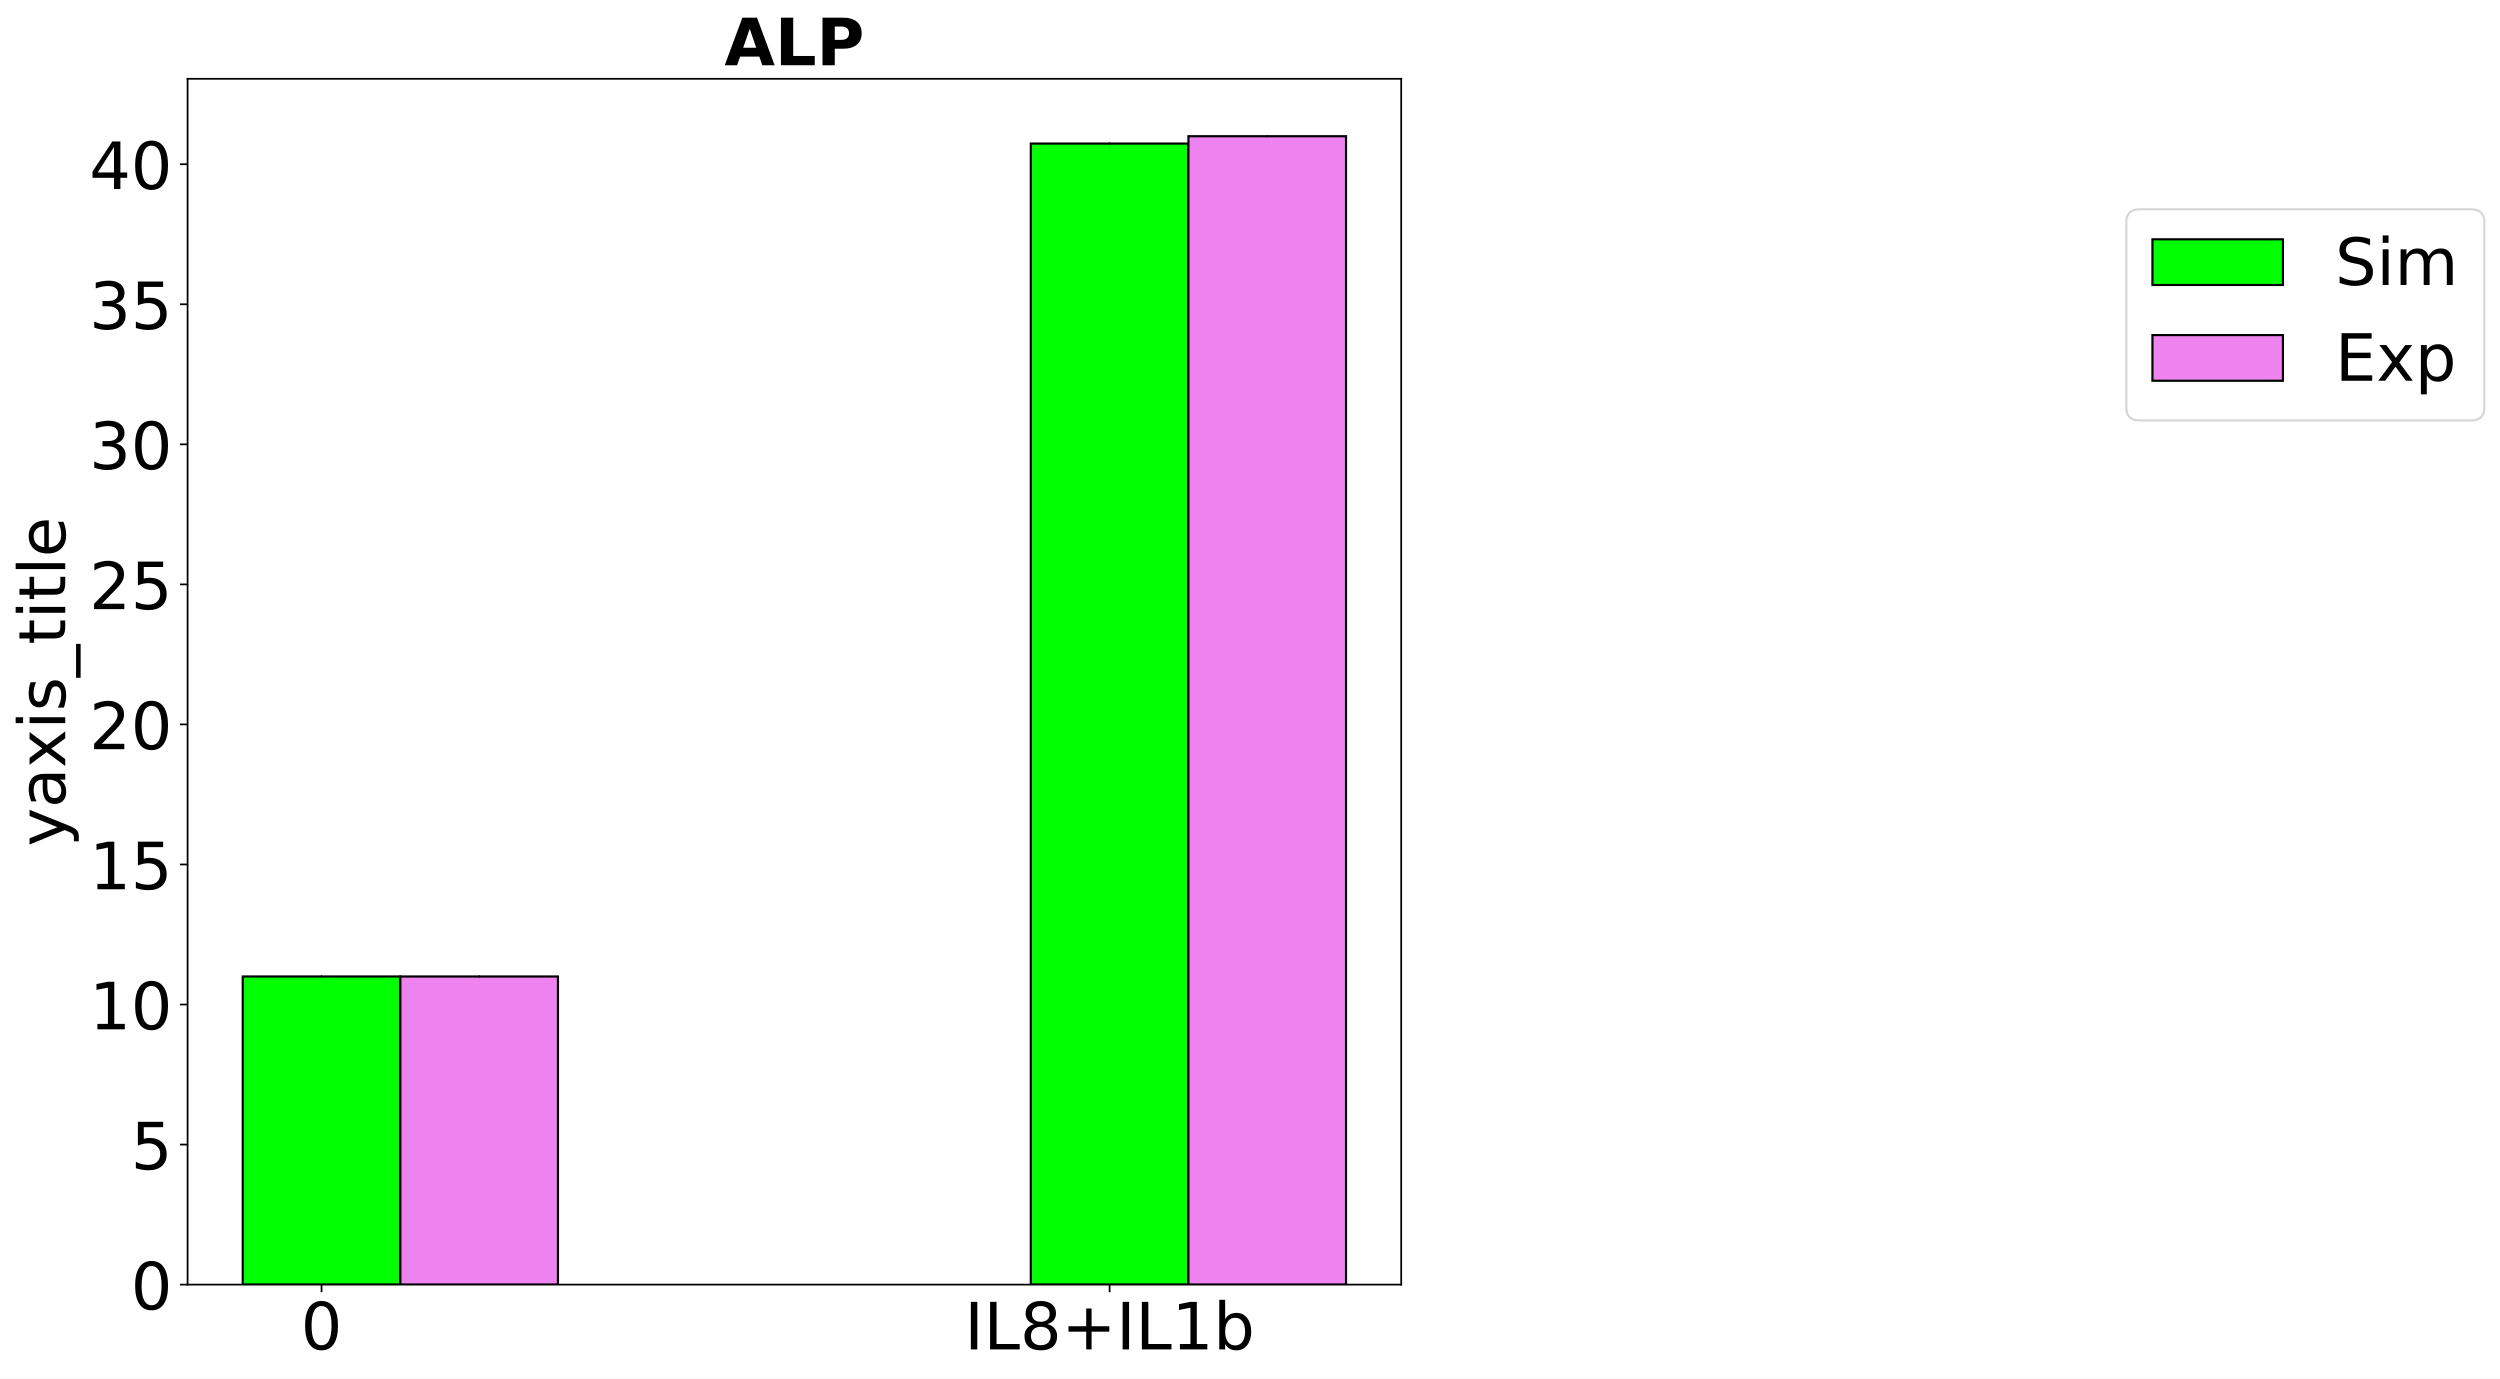
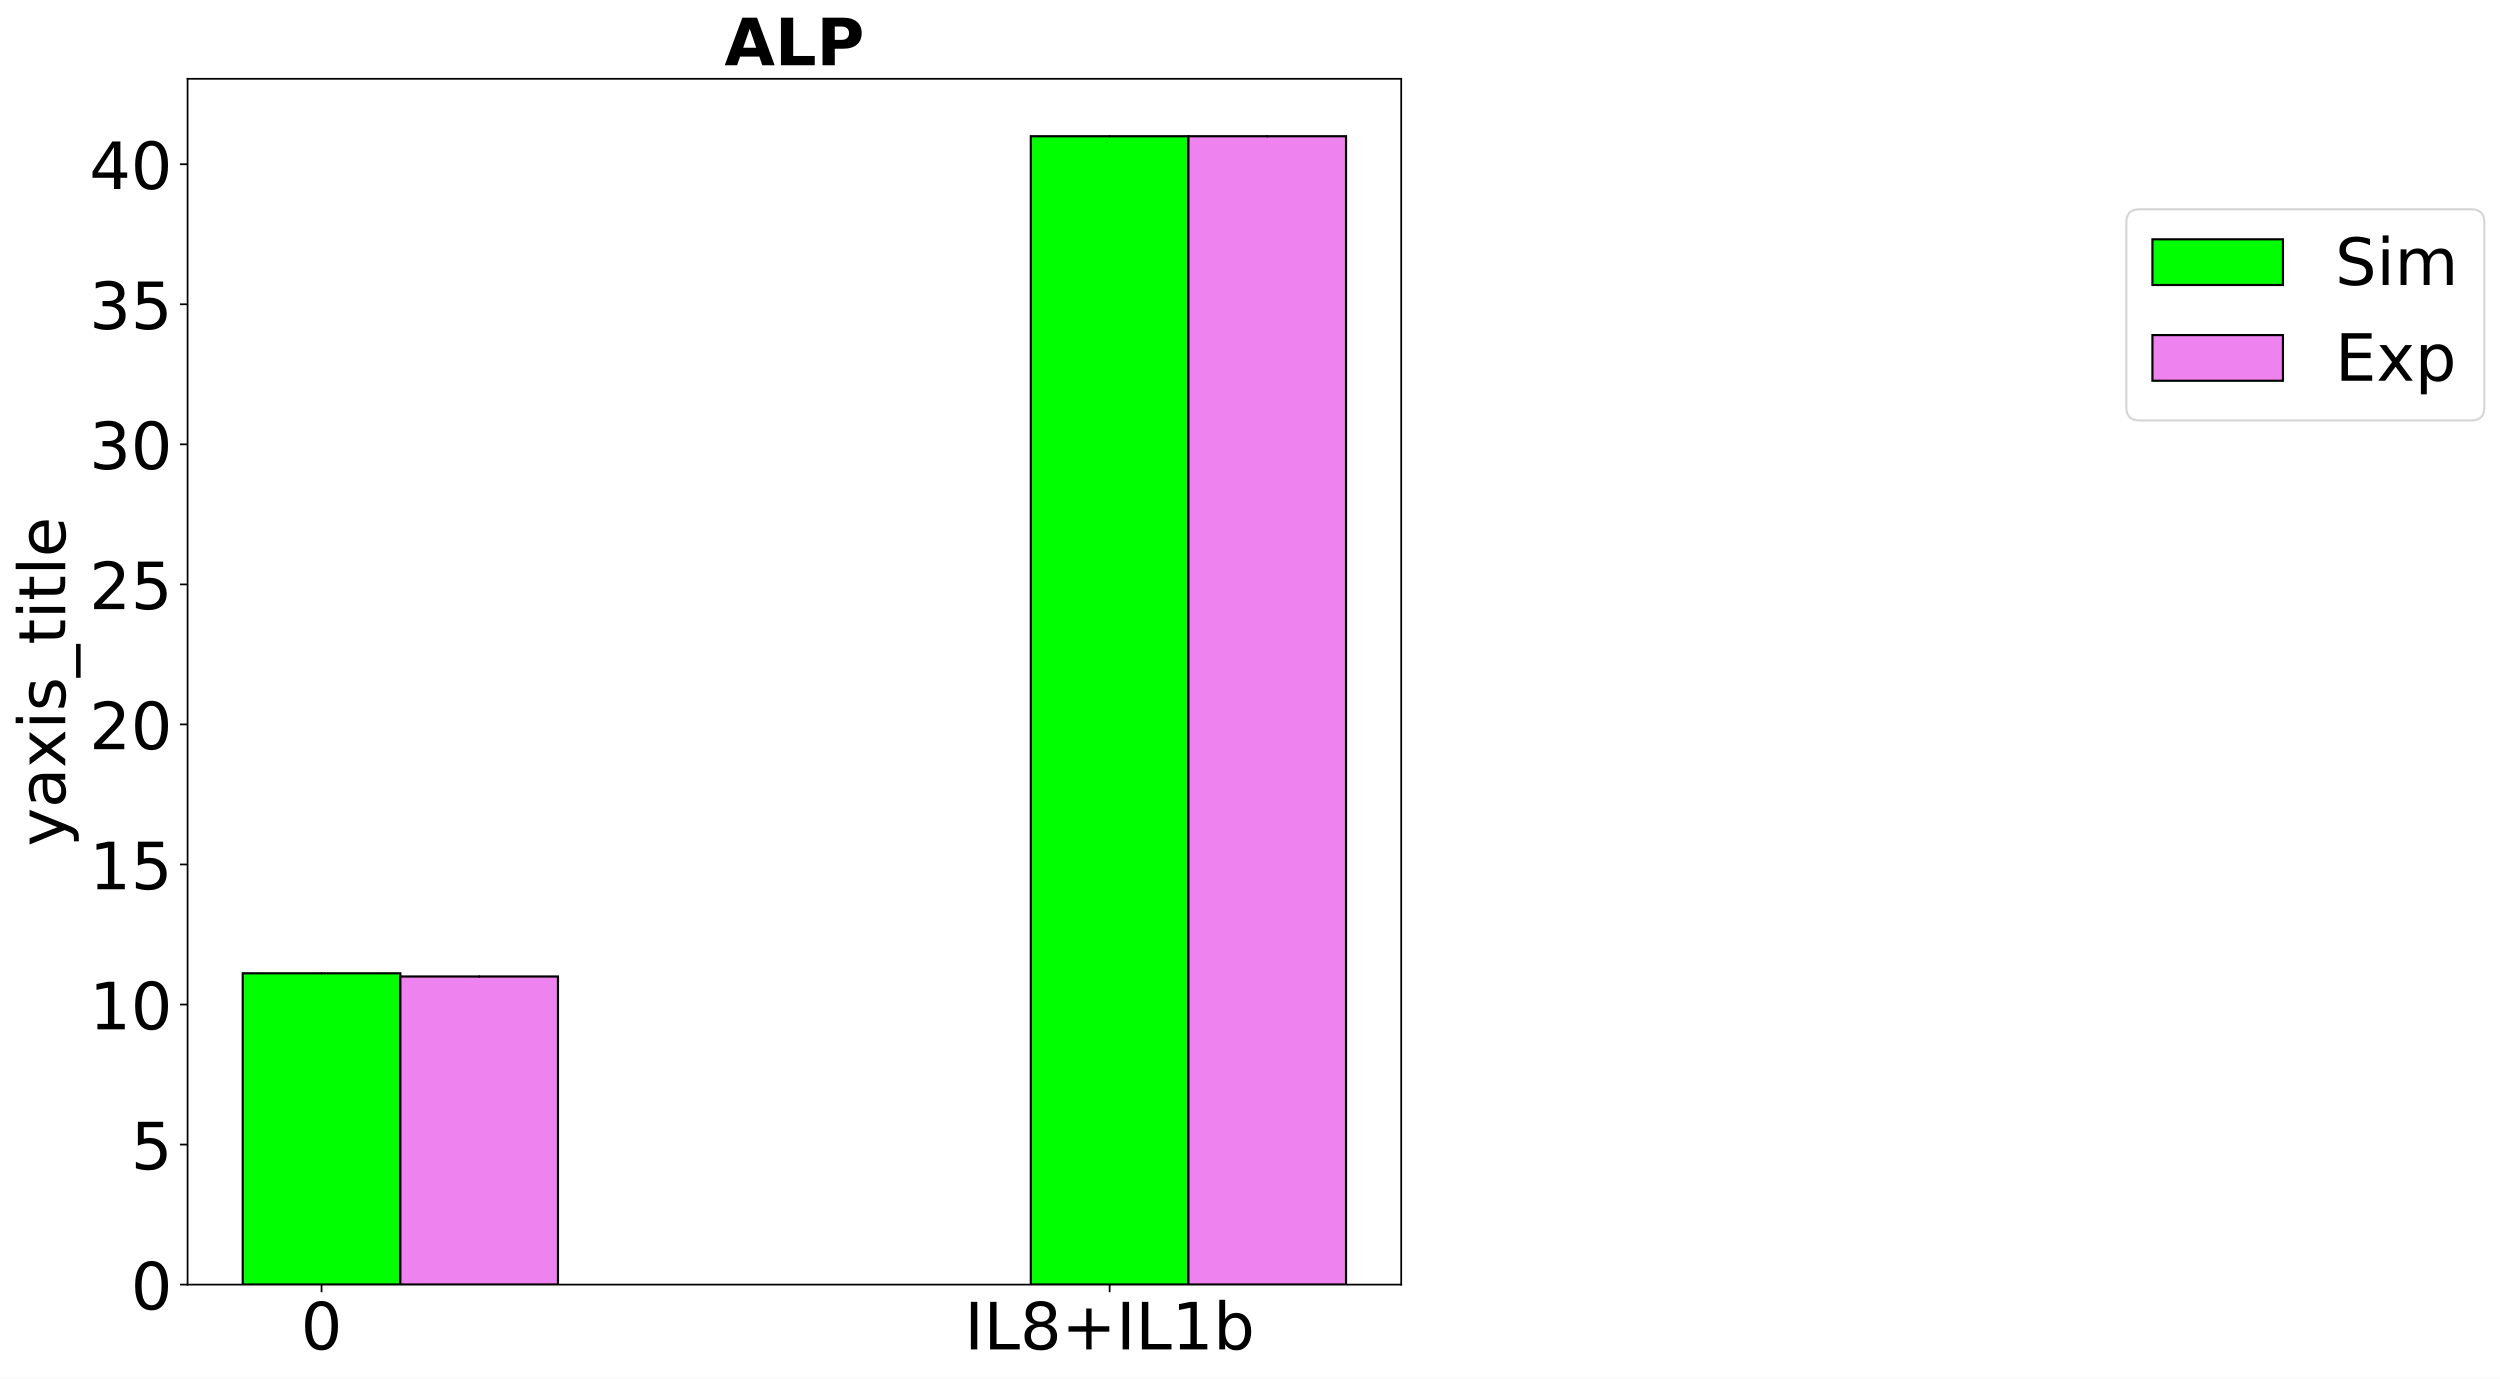
<svg xmlns="http://www.w3.org/2000/svg" xmlns:xlink="http://www.w3.org/1999/xlink" height="633.869pt" version="1.1" viewBox="0 0 1149.444 633.869" width="1149.444pt">
  <defs>
    <style type="text/css">
*{stroke-linecap:butt;stroke-linejoin:round;}
  </style>
  </defs>
  <g id="figure_1">
    <g id="patch_1">
      <path d="M 0 633.869  L 1149.444 633.869  L 1149.444 0  L 0 0  z " style="fill:#ffffff;" />
    </g>
    <g id="axes_1">
      <g id="patch_2">
        <path d="M 86.244 590.634  L 644.244 590.634  L 644.244 36.234  L 86.244 36.234  z " style="fill:#ffffff;" />
      </g>
      <g id="patch_3">
-         <path clip-path="url(#p5880a00f4c)" d="M 111.607 590.634  L 184.075 590.634  L 184.075 448.976  L 111.607 448.976  z " style="fill:#00ff00;stroke:#000000;stroke-linejoin:miter;" />
+         <path clip-path="url(#p86b3fb13e9)" d="M 111.607 590.634  L 184.075 590.634  L 184.075 447.493  L 111.607 447.493  z " style="fill:#00ff00;stroke:#000000;stroke-linejoin:miter;" />
      </g>
      <g id="patch_4">
-         <path clip-path="url(#p5880a00f4c)" d="M 473.945 590.634  L 546.413 590.634  L 546.413 66.008  L 473.945 66.008  z " style="fill:#00ff00;stroke:#000000;stroke-linejoin:miter;" />
+         <path clip-path="url(#p86b3fb13e9)" d="M 473.945 590.634  L 546.413 590.634  L 546.413 62.634  L 473.945 62.634  z " style="fill:#00ff00;stroke:#000000;stroke-linejoin:miter;" />
      </g>
      <g id="patch_5">
-         <path clip-path="url(#p5880a00f4c)" d="M 184.075 590.634  L 256.542 590.634  L 256.542 448.976  L 184.075 448.976  z " style="fill:#ee82ee;stroke:#000000;stroke-linejoin:miter;" />
+         <path clip-path="url(#p86b3fb13e9)" d="M 184.075 590.634  L 256.542 590.634  L 256.542 448.976  L 184.075 448.976  z " style="fill:#ee82ee;stroke:#000000;stroke-linejoin:miter;" />
      </g>
      <g id="patch_6">
-         <path clip-path="url(#p5880a00f4c)" d="M 546.413 590.634  L 618.88 590.634  L 618.88 62.634  L 546.413 62.634  z " style="fill:#ee82ee;stroke:#000000;stroke-linejoin:miter;" />
+         <path clip-path="url(#p86b3fb13e9)" d="M 546.413 590.634  L 618.88 590.634  L 618.88 62.634  L 546.413 62.634  z " style="fill:#ee82ee;stroke:#000000;stroke-linejoin:miter;" />
      </g>
      <g id="matplotlib.axis_1">
        <g id="xtick_1">
          <g id="line2d_1">
            <defs>
-               <path d="M 0 0  L 0 3.5  " id="ma3cef5a68c" style="stroke:#000000;stroke-width:0.8;" />
-             </defs>
-             <g>
-               <use style="stroke:#000000;stroke-width:0.8;" x="147.841" xlink:href="#ma3cef5a68c" y="590.634" />
+               <path d="M 0 0  L 0 3.5  " id="m8bf1acd231" style="stroke:#000000;stroke-width:0.8;" />
+             </defs>
+             <g>
+               <use style="stroke:#000000;stroke-width:0.8;" x="147.841" xlink:href="#m8bf1acd231" y="590.634" />
            </g>
          </g>
          <g id="text_1">
            <defs>
              <path d="M 31.781 66.406  Q 24.172 66.406 20.328 58.906  Q 16.5 51.422 16.5 36.375  Q 16.5 21.391 20.328 13.891  Q 24.172 6.391 31.781 6.391  Q 39.453 6.391 43.281 13.891  Q 47.125 21.391 47.125 36.375  Q 47.125 51.422 43.281 58.906  Q 39.453 66.406 31.781 66.406  z M 31.781 74.219  Q 44.047 74.219 50.516 64.516  Q 56.984 54.828 56.984 36.375  Q 56.984 17.969 50.516 8.266  Q 44.047 -1.422 31.781 -1.422  Q 19.531 -1.422 13.062 8.266  Q 6.594 17.969 6.594 36.375  Q 6.594 54.828 13.062 64.516  Q 19.531 74.219 31.781 74.219  z " id="DejaVuSans-48" />
            </defs>
            <g transform="translate(138.2974 620.4297)scale(0.3 -0.3)">
              <use xlink:href="#DejaVuSans-48" />
            </g>
          </g>
        </g>
        <g id="xtick_2">
          <g id="line2d_2">
            <g>
-               <use style="stroke:#000000;stroke-width:0.8;" x="510.179" xlink:href="#ma3cef5a68c" y="590.634" />
+               <use style="stroke:#000000;stroke-width:0.8;" x="510.179" xlink:href="#m8bf1acd231" y="590.634" />
            </g>
          </g>
          <g id="text_2">
            <defs>
              <path d="M 9.812 72.906  L 19.672 72.906  L 19.672 0  L 9.812 0  z " id="DejaVuSans-73" />
              <path d="M 9.812 72.906  L 19.672 72.906  L 19.672 8.297  L 55.172 8.297  L 55.172 0  L 9.812 0  z " id="DejaVuSans-76" />
              <path d="M 31.781 34.625  Q 24.75 34.625 20.719 30.859  Q 16.703 27.094 16.703 20.516  Q 16.703 13.922 20.719 10.156  Q 24.75 6.391 31.781 6.391  Q 38.812 6.391 42.859 10.172  Q 46.922 13.969 46.922 20.516  Q 46.922 27.094 42.891 30.859  Q 38.875 34.625 31.781 34.625  z M 21.922 38.812  Q 15.578 40.375 12.031 44.719  Q 8.5 49.078 8.5 55.328  Q 8.5 64.062 14.719 69.141  Q 20.953 74.219 31.781 74.219  Q 42.672 74.219 48.875 69.141  Q 55.078 64.062 55.078 55.328  Q 55.078 49.078 51.531 44.719  Q 48 40.375 41.703 38.812  Q 48.828 37.156 52.797 32.312  Q 56.781 27.484 56.781 20.516  Q 56.781 9.906 50.312 4.234  Q 43.844 -1.422 31.781 -1.422  Q 19.734 -1.422 13.25 4.234  Q 6.781 9.906 6.781 20.516  Q 6.781 27.484 10.781 32.312  Q 14.797 37.156 21.922 38.812  z M 18.312 54.391  Q 18.312 48.734 21.844 45.562  Q 25.391 42.391 31.781 42.391  Q 38.141 42.391 41.719 45.562  Q 45.312 48.734 45.312 54.391  Q 45.312 60.062 41.719 63.234  Q 38.141 66.406 31.781 66.406  Q 25.391 66.406 21.844 63.234  Q 18.312 60.062 18.312 54.391  z " id="DejaVuSans-56" />
              <path d="M 46 62.703  L 46 35.5  L 73.188 35.5  L 73.188 27.203  L 46 27.203  L 46 0  L 37.797 0  L 37.797 27.203  L 10.594 27.203  L 10.594 35.5  L 37.797 35.5  L 37.797 62.703  z " id="DejaVuSans-43" />
              <path d="M 12.406 8.297  L 28.516 8.297  L 28.516 63.922  L 10.984 60.406  L 10.984 69.391  L 28.422 72.906  L 38.281 72.906  L 38.281 8.297  L 54.391 8.297  L 54.391 0  L 12.406 0  z " id="DejaVuSans-49" />
              <path d="M 48.688 27.297  Q 48.688 37.203 44.609 42.844  Q 40.531 48.484 33.406 48.484  Q 26.266 48.484 22.188 42.844  Q 18.109 37.203 18.109 27.297  Q 18.109 17.391 22.188 11.75  Q 26.266 6.109 33.406 6.109  Q 40.531 6.109 44.609 11.75  Q 48.688 17.391 48.688 27.297  z M 18.109 46.391  Q 20.953 51.266 25.266 53.625  Q 29.594 56 35.594 56  Q 45.562 56 51.781 48.094  Q 58.016 40.188 58.016 27.297  Q 58.016 14.406 51.781 6.484  Q 45.562 -1.422 35.594 -1.422  Q 29.594 -1.422 25.266 0.953  Q 20.953 3.328 18.109 8.203  L 18.109 0  L 9.078 0  L 9.078 75.984  L 18.109 75.984  z " id="DejaVuSans-98" />
            </defs>
            <g transform="translate(443.4335 620.4297)scale(0.3 -0.3)">
              <use xlink:href="#DejaVuSans-73" />
              <use x="29.492" xlink:href="#DejaVuSans-76" />
              <use x="85.205" xlink:href="#DejaVuSans-56" />
              <use x="148.828" xlink:href="#DejaVuSans-43" />
              <use x="232.617" xlink:href="#DejaVuSans-73" />
              <use x="262.109" xlink:href="#DejaVuSans-76" />
              <use x="317.822" xlink:href="#DejaVuSans-49" />
              <use x="381.445" xlink:href="#DejaVuSans-98" />
            </g>
          </g>
        </g>
      </g>
      <g id="matplotlib.axis_2">
        <g id="ytick_1">
          <g id="line2d_3">
            <defs>
-               <path d="M 0 0  L -3.5 0  " id="mae40d7e0eb" style="stroke:#000000;stroke-width:0.8;" />
-             </defs>
-             <g>
-               <use style="stroke:#000000;stroke-width:0.8;" x="86.244" xlink:href="#mae40d7e0eb" y="590.634" />
+               <path d="M 0 0  L -3.5 0  " id="m0c76cf3243" style="stroke:#000000;stroke-width:0.8;" />
+             </defs>
+             <g>
+               <use style="stroke:#000000;stroke-width:0.8;" x="86.244" xlink:href="#m0c76cf3243" y="590.634" />
            </g>
          </g>
          <g id="text_3">
            <g transform="translate(60.15625 602.032)scale(0.3 -0.3)">
              <use xlink:href="#DejaVuSans-48" />
            </g>
          </g>
        </g>
        <g id="ytick_2">
          <g id="line2d_4">
            <g>
-               <use style="stroke:#000000;stroke-width:0.8;" x="86.244" xlink:href="#mae40d7e0eb" y="526.244" />
+               <use style="stroke:#000000;stroke-width:0.8;" x="86.244" xlink:href="#m0c76cf3243" y="526.244" />
            </g>
          </g>
          <g id="text_4">
            <defs>
              <path d="M 10.797 72.906  L 49.516 72.906  L 49.516 64.594  L 19.828 64.594  L 19.828 46.734  Q 21.969 47.469 24.109 47.828  Q 26.266 48.188 28.422 48.188  Q 40.625 48.188 47.75 41.5  Q 54.891 34.812 54.891 23.391  Q 54.891 11.625 47.562 5.094  Q 40.234 -1.422 26.906 -1.422  Q 22.312 -1.422 17.547 -0.641  Q 12.797 0.141 7.719 1.703  L 7.719 11.625  Q 12.109 9.234 16.797 8.062  Q 21.484 6.891 26.703 6.891  Q 35.156 6.891 40.078 11.328  Q 45.016 15.766 45.016 23.391  Q 45.016 31 40.078 35.438  Q 35.156 39.891 26.703 39.891  Q 22.75 39.891 18.812 39.016  Q 14.891 38.141 10.797 36.281  z " id="DejaVuSans-53" />
            </defs>
            <g transform="translate(60.15625 537.6418)scale(0.3 -0.3)">
              <use xlink:href="#DejaVuSans-53" />
            </g>
          </g>
        </g>
        <g id="ytick_3">
          <g id="line2d_5">
            <g>
-               <use style="stroke:#000000;stroke-width:0.8;" x="86.244" xlink:href="#mae40d7e0eb" y="461.854" />
+               <use style="stroke:#000000;stroke-width:0.8;" x="86.244" xlink:href="#m0c76cf3243" y="461.854" />
            </g>
          </g>
          <g id="text_5">
            <g transform="translate(41.06875 473.2515)scale(0.3 -0.3)">
              <use xlink:href="#DejaVuSans-49" />
              <use x="63.623" xlink:href="#DejaVuSans-48" />
            </g>
          </g>
        </g>
        <g id="ytick_4">
          <g id="line2d_6">
            <g>
-               <use style="stroke:#000000;stroke-width:0.8;" x="86.244" xlink:href="#mae40d7e0eb" y="397.464" />
+               <use style="stroke:#000000;stroke-width:0.8;" x="86.244" xlink:href="#m0c76cf3243" y="397.464" />
            </g>
          </g>
          <g id="text_6">
            <g transform="translate(41.06875 408.8613)scale(0.3 -0.3)">
              <use xlink:href="#DejaVuSans-49" />
              <use x="63.623" xlink:href="#DejaVuSans-53" />
            </g>
          </g>
        </g>
        <g id="ytick_5">
          <g id="line2d_7">
            <g>
-               <use style="stroke:#000000;stroke-width:0.8;" x="86.244" xlink:href="#mae40d7e0eb" y="333.073" />
+               <use style="stroke:#000000;stroke-width:0.8;" x="86.244" xlink:href="#m0c76cf3243" y="333.073" />
            </g>
          </g>
          <g id="text_7">
            <defs>
              <path d="M 19.188 8.297  L 53.609 8.297  L 53.609 0  L 7.328 0  L 7.328 8.297  Q 12.938 14.109 22.625 23.891  Q 32.328 33.688 34.812 36.531  Q 39.547 41.844 41.422 45.531  Q 43.312 49.219 43.312 52.781  Q 43.312 58.594 39.234 62.25  Q 35.156 65.922 28.609 65.922  Q 23.969 65.922 18.812 64.312  Q 13.672 62.703 7.812 59.422  L 7.812 69.391  Q 13.766 71.781 18.938 73  Q 24.125 74.219 28.422 74.219  Q 39.75 74.219 46.484 68.547  Q 53.219 62.891 53.219 53.422  Q 53.219 48.922 51.531 44.891  Q 49.859 40.875 45.406 35.406  Q 44.188 33.984 37.641 27.219  Q 31.109 20.453 19.188 8.297  z " id="DejaVuSans-50" />
            </defs>
            <g transform="translate(41.06875 344.4711)scale(0.3 -0.3)">
              <use xlink:href="#DejaVuSans-50" />
              <use x="63.623" xlink:href="#DejaVuSans-48" />
            </g>
          </g>
        </g>
        <g id="ytick_6">
          <g id="line2d_8">
            <g>
-               <use style="stroke:#000000;stroke-width:0.8;" x="86.244" xlink:href="#mae40d7e0eb" y="268.683" />
+               <use style="stroke:#000000;stroke-width:0.8;" x="86.244" xlink:href="#m0c76cf3243" y="268.683" />
            </g>
          </g>
          <g id="text_8">
            <g transform="translate(41.06875 280.0808)scale(0.3 -0.3)">
              <use xlink:href="#DejaVuSans-50" />
              <use x="63.623" xlink:href="#DejaVuSans-53" />
            </g>
          </g>
        </g>
        <g id="ytick_7">
          <g id="line2d_9">
            <g>
-               <use style="stroke:#000000;stroke-width:0.8;" x="86.244" xlink:href="#mae40d7e0eb" y="204.293" />
+               <use style="stroke:#000000;stroke-width:0.8;" x="86.244" xlink:href="#m0c76cf3243" y="204.293" />
            </g>
          </g>
          <g id="text_9">
            <defs>
              <path d="M 40.578 39.312  Q 47.656 37.797 51.625 33  Q 55.609 28.219 55.609 21.188  Q 55.609 10.406 48.188 4.484  Q 40.766 -1.422 27.094 -1.422  Q 22.516 -1.422 17.656 -0.516  Q 12.797 0.391 7.625 2.203  L 7.625 11.719  Q 11.719 9.328 16.594 8.109  Q 21.484 6.891 26.812 6.891  Q 36.078 6.891 40.938 10.547  Q 45.797 14.203 45.797 21.188  Q 45.797 27.641 41.281 31.266  Q 36.766 34.906 28.719 34.906  L 20.219 34.906  L 20.219 43.016  L 29.109 43.016  Q 36.375 43.016 40.234 45.922  Q 44.094 48.828 44.094 54.297  Q 44.094 59.906 40.109 62.906  Q 36.141 65.922 28.719 65.922  Q 24.656 65.922 20.016 65.031  Q 15.375 64.156 9.812 62.312  L 9.812 71.094  Q 15.438 72.656 20.344 73.438  Q 25.25 74.219 29.594 74.219  Q 40.828 74.219 47.359 69.109  Q 53.906 64.016 53.906 55.328  Q 53.906 49.266 50.438 45.094  Q 46.969 40.922 40.578 39.312  z " id="DejaVuSans-51" />
            </defs>
            <g transform="translate(41.06875 215.6906)scale(0.3 -0.3)">
              <use xlink:href="#DejaVuSans-51" />
              <use x="63.623" xlink:href="#DejaVuSans-48" />
            </g>
          </g>
        </g>
        <g id="ytick_8">
          <g id="line2d_10">
            <g>
-               <use style="stroke:#000000;stroke-width:0.8;" x="86.244" xlink:href="#mae40d7e0eb" y="139.903" />
+               <use style="stroke:#000000;stroke-width:0.8;" x="86.244" xlink:href="#m0c76cf3243" y="139.903" />
            </g>
          </g>
          <g id="text_10">
            <g transform="translate(41.06875 151.3003)scale(0.3 -0.3)">
              <use xlink:href="#DejaVuSans-51" />
              <use x="63.623" xlink:href="#DejaVuSans-53" />
            </g>
          </g>
        </g>
        <g id="ytick_9">
          <g id="line2d_11">
            <g>
-               <use style="stroke:#000000;stroke-width:0.8;" x="86.244" xlink:href="#mae40d7e0eb" y="75.512" />
+               <use style="stroke:#000000;stroke-width:0.8;" x="86.244" xlink:href="#m0c76cf3243" y="75.512" />
            </g>
          </g>
          <g id="text_11">
            <defs>
              <path d="M 37.797 64.312  L 12.891 25.391  L 37.797 25.391  z M 35.203 72.906  L 47.609 72.906  L 47.609 25.391  L 58.016 25.391  L 58.016 17.188  L 47.609 17.188  L 47.609 0  L 37.797 0  L 37.797 17.188  L 4.891 17.188  L 4.891 26.703  z " id="DejaVuSans-52" />
            </defs>
            <g transform="translate(41.06875 86.91008)scale(0.3 -0.3)">
              <use xlink:href="#DejaVuSans-52" />
              <use x="63.623" xlink:href="#DejaVuSans-48" />
            </g>
          </g>
        </g>
        <g id="text_12">
          <defs>
            <path d="M 32.172 -5.078  Q 28.375 -14.844 24.75 -17.812  Q 21.141 -20.797 15.094 -20.797  L 7.906 -20.797  L 7.906 -13.281  L 13.188 -13.281  Q 16.891 -13.281 18.938 -11.516  Q 21 -9.766 23.484 -3.219  L 25.094 0.875  L 2.984 54.688  L 12.5 54.688  L 29.594 11.922  L 46.688 54.688  L 56.203 54.688  z " id="DejaVuSans-121" />
            <path d="M 34.281 27.484  Q 23.391 27.484 19.188 25  Q 14.984 22.516 14.984 16.5  Q 14.984 11.719 18.141 8.906  Q 21.297 6.109 26.703 6.109  Q 34.188 6.109 38.703 11.406  Q 43.219 16.703 43.219 25.484  L 43.219 27.484  z M 52.203 31.203  L 52.203 0  L 43.219 0  L 43.219 8.297  Q 40.141 3.328 35.547 0.953  Q 30.953 -1.422 24.312 -1.422  Q 15.922 -1.422 10.953 3.297  Q 6 8.016 6 15.922  Q 6 25.141 12.172 29.828  Q 18.359 34.516 30.609 34.516  L 43.219 34.516  L 43.219 35.406  Q 43.219 41.609 39.141 45  Q 35.062 48.391 27.688 48.391  Q 23 48.391 18.547 47.266  Q 14.109 46.141 10.016 43.891  L 10.016 52.203  Q 14.938 54.109 19.578 55.047  Q 24.219 56 28.609 56  Q 40.484 56 46.344 49.844  Q 52.203 43.703 52.203 31.203  z " id="DejaVuSans-97" />
            <path d="M 54.891 54.688  L 35.109 28.078  L 55.906 0  L 45.312 0  L 29.391 21.484  L 13.484 0  L 2.875 0  L 24.125 28.609  L 4.688 54.688  L 15.281 54.688  L 29.781 35.203  L 44.281 54.688  z " id="DejaVuSans-120" />
            <path d="M 9.422 54.688  L 18.406 54.688  L 18.406 0  L 9.422 0  z M 9.422 75.984  L 18.406 75.984  L 18.406 64.594  L 9.422 64.594  z " id="DejaVuSans-105" />
            <path d="M 44.281 53.078  L 44.281 44.578  Q 40.484 46.531 36.375 47.5  Q 32.281 48.484 27.875 48.484  Q 21.188 48.484 17.844 46.438  Q 14.5 44.391 14.5 40.281  Q 14.5 37.156 16.891 35.375  Q 19.281 33.594 26.516 31.984  L 29.594 31.297  Q 39.156 29.25 43.188 25.516  Q 47.219 21.781 47.219 15.094  Q 47.219 7.469 41.188 3.016  Q 35.156 -1.422 24.609 -1.422  Q 20.219 -1.422 15.453 -0.562  Q 10.688 0.297 5.422 2  L 5.422 11.281  Q 10.406 8.688 15.234 7.391  Q 20.062 6.109 24.812 6.109  Q 31.156 6.109 34.562 8.281  Q 37.984 10.453 37.984 14.406  Q 37.984 18.062 35.516 20.016  Q 33.062 21.969 24.703 23.781  L 21.578 24.516  Q 13.234 26.266 9.516 29.906  Q 5.812 33.547 5.812 39.891  Q 5.812 47.609 11.281 51.797  Q 16.75 56 26.812 56  Q 31.781 56 36.172 55.266  Q 40.578 54.547 44.281 53.078  z " id="DejaVuSans-115" />
            <path d="M 50.984 -16.609  L 50.984 -23.578  L -0.984 -23.578  L -0.984 -16.609  z " id="DejaVuSans-95" />
            <path d="M 18.312 70.219  L 18.312 54.688  L 36.812 54.688  L 36.812 47.703  L 18.312 47.703  L 18.312 18.016  Q 18.312 11.328 20.141 9.422  Q 21.969 7.516 27.594 7.516  L 36.812 7.516  L 36.812 0  L 27.594 0  Q 17.188 0 13.234 3.875  Q 9.281 7.766 9.281 18.016  L 9.281 47.703  L 2.688 47.703  L 2.688 54.688  L 9.281 54.688  L 9.281 70.219  z " id="DejaVuSans-116" />
            <path d="M 9.422 75.984  L 18.406 75.984  L 18.406 0  L 9.422 0  z " id="DejaVuSans-108" />
            <path d="M 56.203 29.594  L 56.203 25.203  L 14.891 25.203  Q 15.484 15.922 20.484 11.062  Q 25.484 6.203 34.422 6.203  Q 39.594 6.203 44.453 7.469  Q 49.312 8.734 54.109 11.281  L 54.109 2.781  Q 49.266 0.734 44.188 -0.344  Q 39.109 -1.422 33.891 -1.422  Q 20.797 -1.422 13.156 6.188  Q 5.516 13.812 5.516 26.812  Q 5.516 40.234 12.766 48.109  Q 20.016 56 32.328 56  Q 43.359 56 49.781 48.891  Q 56.203 41.797 56.203 29.594  z M 47.219 32.234  Q 47.125 39.594 43.094 43.984  Q 39.062 48.391 32.422 48.391  Q 24.906 48.391 20.391 44.141  Q 15.875 39.891 15.188 32.172  z " id="DejaVuSans-101" />
          </defs>
          <g transform="translate(29.99531 389.1891)rotate(-90)scale(0.3 -0.3)">
            <use xlink:href="#DejaVuSans-121" />
            <use x="59.18" xlink:href="#DejaVuSans-97" />
            <use x="120.459" xlink:href="#DejaVuSans-120" />
            <use x="179.639" xlink:href="#DejaVuSans-105" />
            <use x="207.422" xlink:href="#DejaVuSans-115" />
            <use x="259.521" xlink:href="#DejaVuSans-95" />
            <use x="309.521" xlink:href="#DejaVuSans-116" />
            <use x="348.73" xlink:href="#DejaVuSans-105" />
            <use x="376.514" xlink:href="#DejaVuSans-116" />
            <use x="415.723" xlink:href="#DejaVuSans-108" />
            <use x="443.506" xlink:href="#DejaVuSans-101" />
          </g>
        </g>
      </g>
      <g id="LineCollection_1">
-         <path clip-path="url(#p5880a00f4c)" d="M 147.841 448.976  L 147.841 448.976  " style="fill:none;stroke:#000000;stroke-width:1.5;" />
-         <path clip-path="url(#p5880a00f4c)" d="M 510.179 66.008  L 510.179 66.008  " style="fill:none;stroke:#000000;stroke-width:1.5;" />
+         <path clip-path="url(#p86b3fb13e9)" d="M 147.841 447.493  L 147.841 447.493  " style="fill:none;stroke:#000000;stroke-width:1.5;" />
+         <path clip-path="url(#p86b3fb13e9)" d="M 510.179 62.634  L 510.179 62.634  " style="fill:none;stroke:#000000;stroke-width:1.5;" />
      </g>
      <g id="LineCollection_2">
-         <path clip-path="url(#p5880a00f4c)" d="M 220.309 448.976  L 220.309 448.976  " style="fill:none;stroke:#000000;stroke-width:1.5;" />
-         <path clip-path="url(#p5880a00f4c)" d="M 582.646 62.634  L 582.646 62.634  " style="fill:none;stroke:#000000;stroke-width:1.5;" />
+         <path clip-path="url(#p86b3fb13e9)" d="M 220.309 448.976  L 220.309 448.976  " style="fill:none;stroke:#000000;stroke-width:1.5;" />
+         <path clip-path="url(#p86b3fb13e9)" d="M 582.646 62.634  L 582.646 62.634  " style="fill:none;stroke:#000000;stroke-width:1.5;" />
      </g>
      <g id="line2d_12">
        <defs>
-           <path d="M 0.2 0  L -0.2 -0  " id="m7699327d72" style="stroke:#000000;" />
+           <path d="M 0.2 0  L -0.2 -0  " id="m665c2b981f" style="stroke:#000000;" />
        </defs>
-         <g clip-path="url(#p5880a00f4c)">
-           <use style="stroke:#000000;" x="147.841" xlink:href="#m7699327d72" y="448.976" />
-           <use style="stroke:#000000;" x="510.179" xlink:href="#m7699327d72" y="66.008" />
+         <g clip-path="url(#p86b3fb13e9)">
+           <use style="stroke:#000000;" x="147.841" xlink:href="#m665c2b981f" y="447.493" />
+           <use style="stroke:#000000;" x="510.179" xlink:href="#m665c2b981f" y="62.634" />
        </g>
      </g>
      <g id="line2d_13">
-         <g clip-path="url(#p5880a00f4c)">
-           <use style="stroke:#000000;" x="147.841" xlink:href="#m7699327d72" y="448.976" />
-           <use style="stroke:#000000;" x="510.179" xlink:href="#m7699327d72" y="66.008" />
+         <g clip-path="url(#p86b3fb13e9)">
+           <use style="stroke:#000000;" x="147.841" xlink:href="#m665c2b981f" y="447.493" />
+           <use style="stroke:#000000;" x="510.179" xlink:href="#m665c2b981f" y="62.634" />
        </g>
      </g>
      <g id="line2d_14">
-         <g clip-path="url(#p5880a00f4c)">
-           <use style="stroke:#000000;" x="220.309" xlink:href="#m7699327d72" y="448.976" />
-           <use style="stroke:#000000;" x="582.646" xlink:href="#m7699327d72" y="62.634" />
+         <g clip-path="url(#p86b3fb13e9)">
+           <use style="stroke:#000000;" x="220.309" xlink:href="#m665c2b981f" y="448.976" />
+           <use style="stroke:#000000;" x="582.646" xlink:href="#m665c2b981f" y="62.634" />
        </g>
      </g>
      <g id="line2d_15">
-         <g clip-path="url(#p5880a00f4c)">
-           <use style="stroke:#000000;" x="220.309" xlink:href="#m7699327d72" y="448.976" />
-           <use style="stroke:#000000;" x="582.646" xlink:href="#m7699327d72" y="62.634" />
+         <g clip-path="url(#p86b3fb13e9)">
+           <use style="stroke:#000000;" x="220.309" xlink:href="#m665c2b981f" y="448.976" />
+           <use style="stroke:#000000;" x="582.646" xlink:href="#m665c2b981f" y="62.634" />
        </g>
      </g>
      <g id="patch_7">
        <path d="M 86.244 590.634  L 86.244 36.234  " style="fill:none;stroke:#000000;stroke-linecap:square;stroke-linejoin:miter;stroke-width:0.8;" />
      </g>
      <g id="patch_8">
        <path d="M 644.244 590.634  L 644.244 36.234  " style="fill:none;stroke:#000000;stroke-linecap:square;stroke-linejoin:miter;stroke-width:0.8;" />
      </g>
      <g id="patch_9">
        <path d="M 86.244 590.634  L 644.244 590.634  " style="fill:none;stroke:#000000;stroke-linecap:square;stroke-linejoin:miter;stroke-width:0.8;" />
      </g>
      <g id="patch_10">
        <path d="M 86.244 36.234  L 644.244 36.234  " style="fill:none;stroke:#000000;stroke-linecap:square;stroke-linejoin:miter;stroke-width:0.8;" />
      </g>
      <g id="text_13">
        <defs>
          <path d="M 53.422 13.281  L 24.031 13.281  L 19.391 0  L 0.484 0  L 27.484 72.906  L 49.906 72.906  L 76.906 0  L 58.016 0  z M 28.719 26.812  L 48.688 26.812  L 38.719 55.812  z " id="DejaVuSans-Bold-65" />
          <path d="M 9.188 72.906  L 27.984 72.906  L 27.984 14.203  L 60.984 14.203  L 60.984 0  L 9.188 0  z " id="DejaVuSans-Bold-76" />
          <path d="M 9.188 72.906  L 40.375 72.906  Q 54.297 72.906 61.734 66.719  Q 69.188 60.547 69.188 49.125  Q 69.188 37.641 61.734 31.469  Q 54.297 25.297 40.375 25.297  L 27.984 25.297  L 27.984 0  L 9.188 0  z M 27.984 59.281  L 27.984 38.922  L 38.375 38.922  Q 43.844 38.922 46.828 41.578  Q 49.812 44.234 49.812 49.125  Q 49.812 54 46.828 56.641  Q 43.844 59.281 38.375 59.281  z " id="DejaVuSans-Bold-80" />
        </defs>
        <g transform="translate(333.0828 29.99531)scale(0.3 -0.3)">
          <use xlink:href="#DejaVuSans-Bold-65" />
          <use x="77.393" xlink:href="#DejaVuSans-Bold-76" />
          <use x="141.113" xlink:href="#DejaVuSans-Bold-80" />
        </g>
      </g>
      <g id="legend_1">
        <g id="patch_11">
          <path d="M 983.642 193.303  L 1136.244 193.303  Q 1142.244 193.303 1142.244 187.303  L 1142.244 102.234  Q 1142.244 96.234 1136.244 96.234  L 983.642 96.234  Q 977.642 96.234 977.642 102.234  L 977.642 187.303  Q 977.642 193.303 983.642 193.303  z " style="fill:#ffffff;opacity:0.8;stroke:#cccccc;stroke-linejoin:miter;" />
        </g>
        <g id="patch_12">
          <path d="M 989.642 131.03  L 1049.642 131.03  L 1049.642 110.03  L 989.642 110.03  z " style="fill:#00ff00;stroke:#000000;stroke-linejoin:miter;" />
        </g>
        <g id="text_14">
          <defs>
            <path d="M 53.516 70.516  L 53.516 60.891  Q 47.906 63.578 42.922 64.891  Q 37.938 66.219 33.297 66.219  Q 25.25 66.219 20.875 63.094  Q 16.5 59.969 16.5 54.203  Q 16.5 49.359 19.406 46.891  Q 22.312 44.438 30.422 42.922  L 36.375 41.703  Q 47.406 39.594 52.656 34.297  Q 57.906 29 57.906 20.125  Q 57.906 9.516 50.797 4.047  Q 43.703 -1.422 29.984 -1.422  Q 24.812 -1.422 18.969 -0.25  Q 13.141 0.922 6.891 3.219  L 6.891 13.375  Q 12.891 10.016 18.656 8.297  Q 24.422 6.594 29.984 6.594  Q 38.422 6.594 43.016 9.906  Q 47.609 13.234 47.609 19.391  Q 47.609 24.75 44.312 27.781  Q 41.016 30.812 33.5 32.328  L 27.484 33.5  Q 16.453 35.688 11.516 40.375  Q 6.594 45.062 6.594 53.422  Q 6.594 63.094 13.406 68.656  Q 20.219 74.219 32.172 74.219  Q 37.312 74.219 42.625 73.281  Q 47.953 72.359 53.516 70.516  z " id="DejaVuSans-83" />
            <path d="M 52 44.188  Q 55.375 50.25 60.062 53.125  Q 64.75 56 71.094 56  Q 79.641 56 84.281 50.016  Q 88.922 44.047 88.922 33.016  L 88.922 0  L 79.891 0  L 79.891 32.719  Q 79.891 40.578 77.094 44.375  Q 74.312 48.188 68.609 48.188  Q 61.625 48.188 57.562 43.547  Q 53.516 38.922 53.516 30.906  L 53.516 0  L 44.484 0  L 44.484 32.719  Q 44.484 40.625 41.703 44.406  Q 38.922 48.188 33.109 48.188  Q 26.219 48.188 22.156 43.531  Q 18.109 38.875 18.109 30.906  L 18.109 0  L 9.078 0  L 9.078 54.688  L 18.109 54.688  L 18.109 46.188  Q 21.188 51.219 25.484 53.609  Q 29.781 56 35.688 56  Q 41.656 56 45.828 52.969  Q 50 49.953 52 44.188  z " id="DejaVuSans-109" />
          </defs>
          <g transform="translate(1073.642 131.0297)scale(0.3 -0.3)">
            <use xlink:href="#DejaVuSans-83" />
            <use x="63.477" xlink:href="#DejaVuSans-105" />
            <use x="91.26" xlink:href="#DejaVuSans-109" />
          </g>
        </g>
        <g id="patch_13">
          <path d="M 989.642 175.064  L 1049.642 175.064  L 1049.642 154.064  L 989.642 154.064  z " style="fill:#ee82ee;stroke:#000000;stroke-linejoin:miter;" />
        </g>
        <g id="text_15">
          <defs>
            <path d="M 9.812 72.906  L 55.906 72.906  L 55.906 64.594  L 19.672 64.594  L 19.672 43.016  L 54.391 43.016  L 54.391 34.719  L 19.672 34.719  L 19.672 8.297  L 56.781 8.297  L 56.781 0  L 9.812 0  z " id="DejaVuSans-69" />
            <path d="M 18.109 8.203  L 18.109 -20.797  L 9.078 -20.797  L 9.078 54.688  L 18.109 54.688  L 18.109 46.391  Q 20.953 51.266 25.266 53.625  Q 29.594 56 35.594 56  Q 45.562 56 51.781 48.094  Q 58.016 40.188 58.016 27.297  Q 58.016 14.406 51.781 6.484  Q 45.562 -1.422 35.594 -1.422  Q 29.594 -1.422 25.266 0.953  Q 20.953 3.328 18.109 8.203  z M 48.688 27.297  Q 48.688 37.203 44.609 42.844  Q 40.531 48.484 33.406 48.484  Q 26.266 48.484 22.188 42.844  Q 18.109 37.203 18.109 27.297  Q 18.109 17.391 22.188 11.75  Q 26.266 6.109 33.406 6.109  Q 40.531 6.109 44.609 11.75  Q 48.688 17.391 48.688 27.297  z " id="DejaVuSans-112" />
          </defs>
          <g transform="translate(1073.642 175.0641)scale(0.3 -0.3)">
            <use xlink:href="#DejaVuSans-69" />
            <use x="63.184" xlink:href="#DejaVuSans-120" />
            <use x="122.363" xlink:href="#DejaVuSans-112" />
          </g>
        </g>
      </g>
    </g>
  </g>
  <defs>
-     <clipPath id="p5880a00f4c">
+     <clipPath id="p86b3fb13e9">
      <rect height="554.4" width="558" x="86.244" y="36.234" />
    </clipPath>
  </defs>
</svg>
